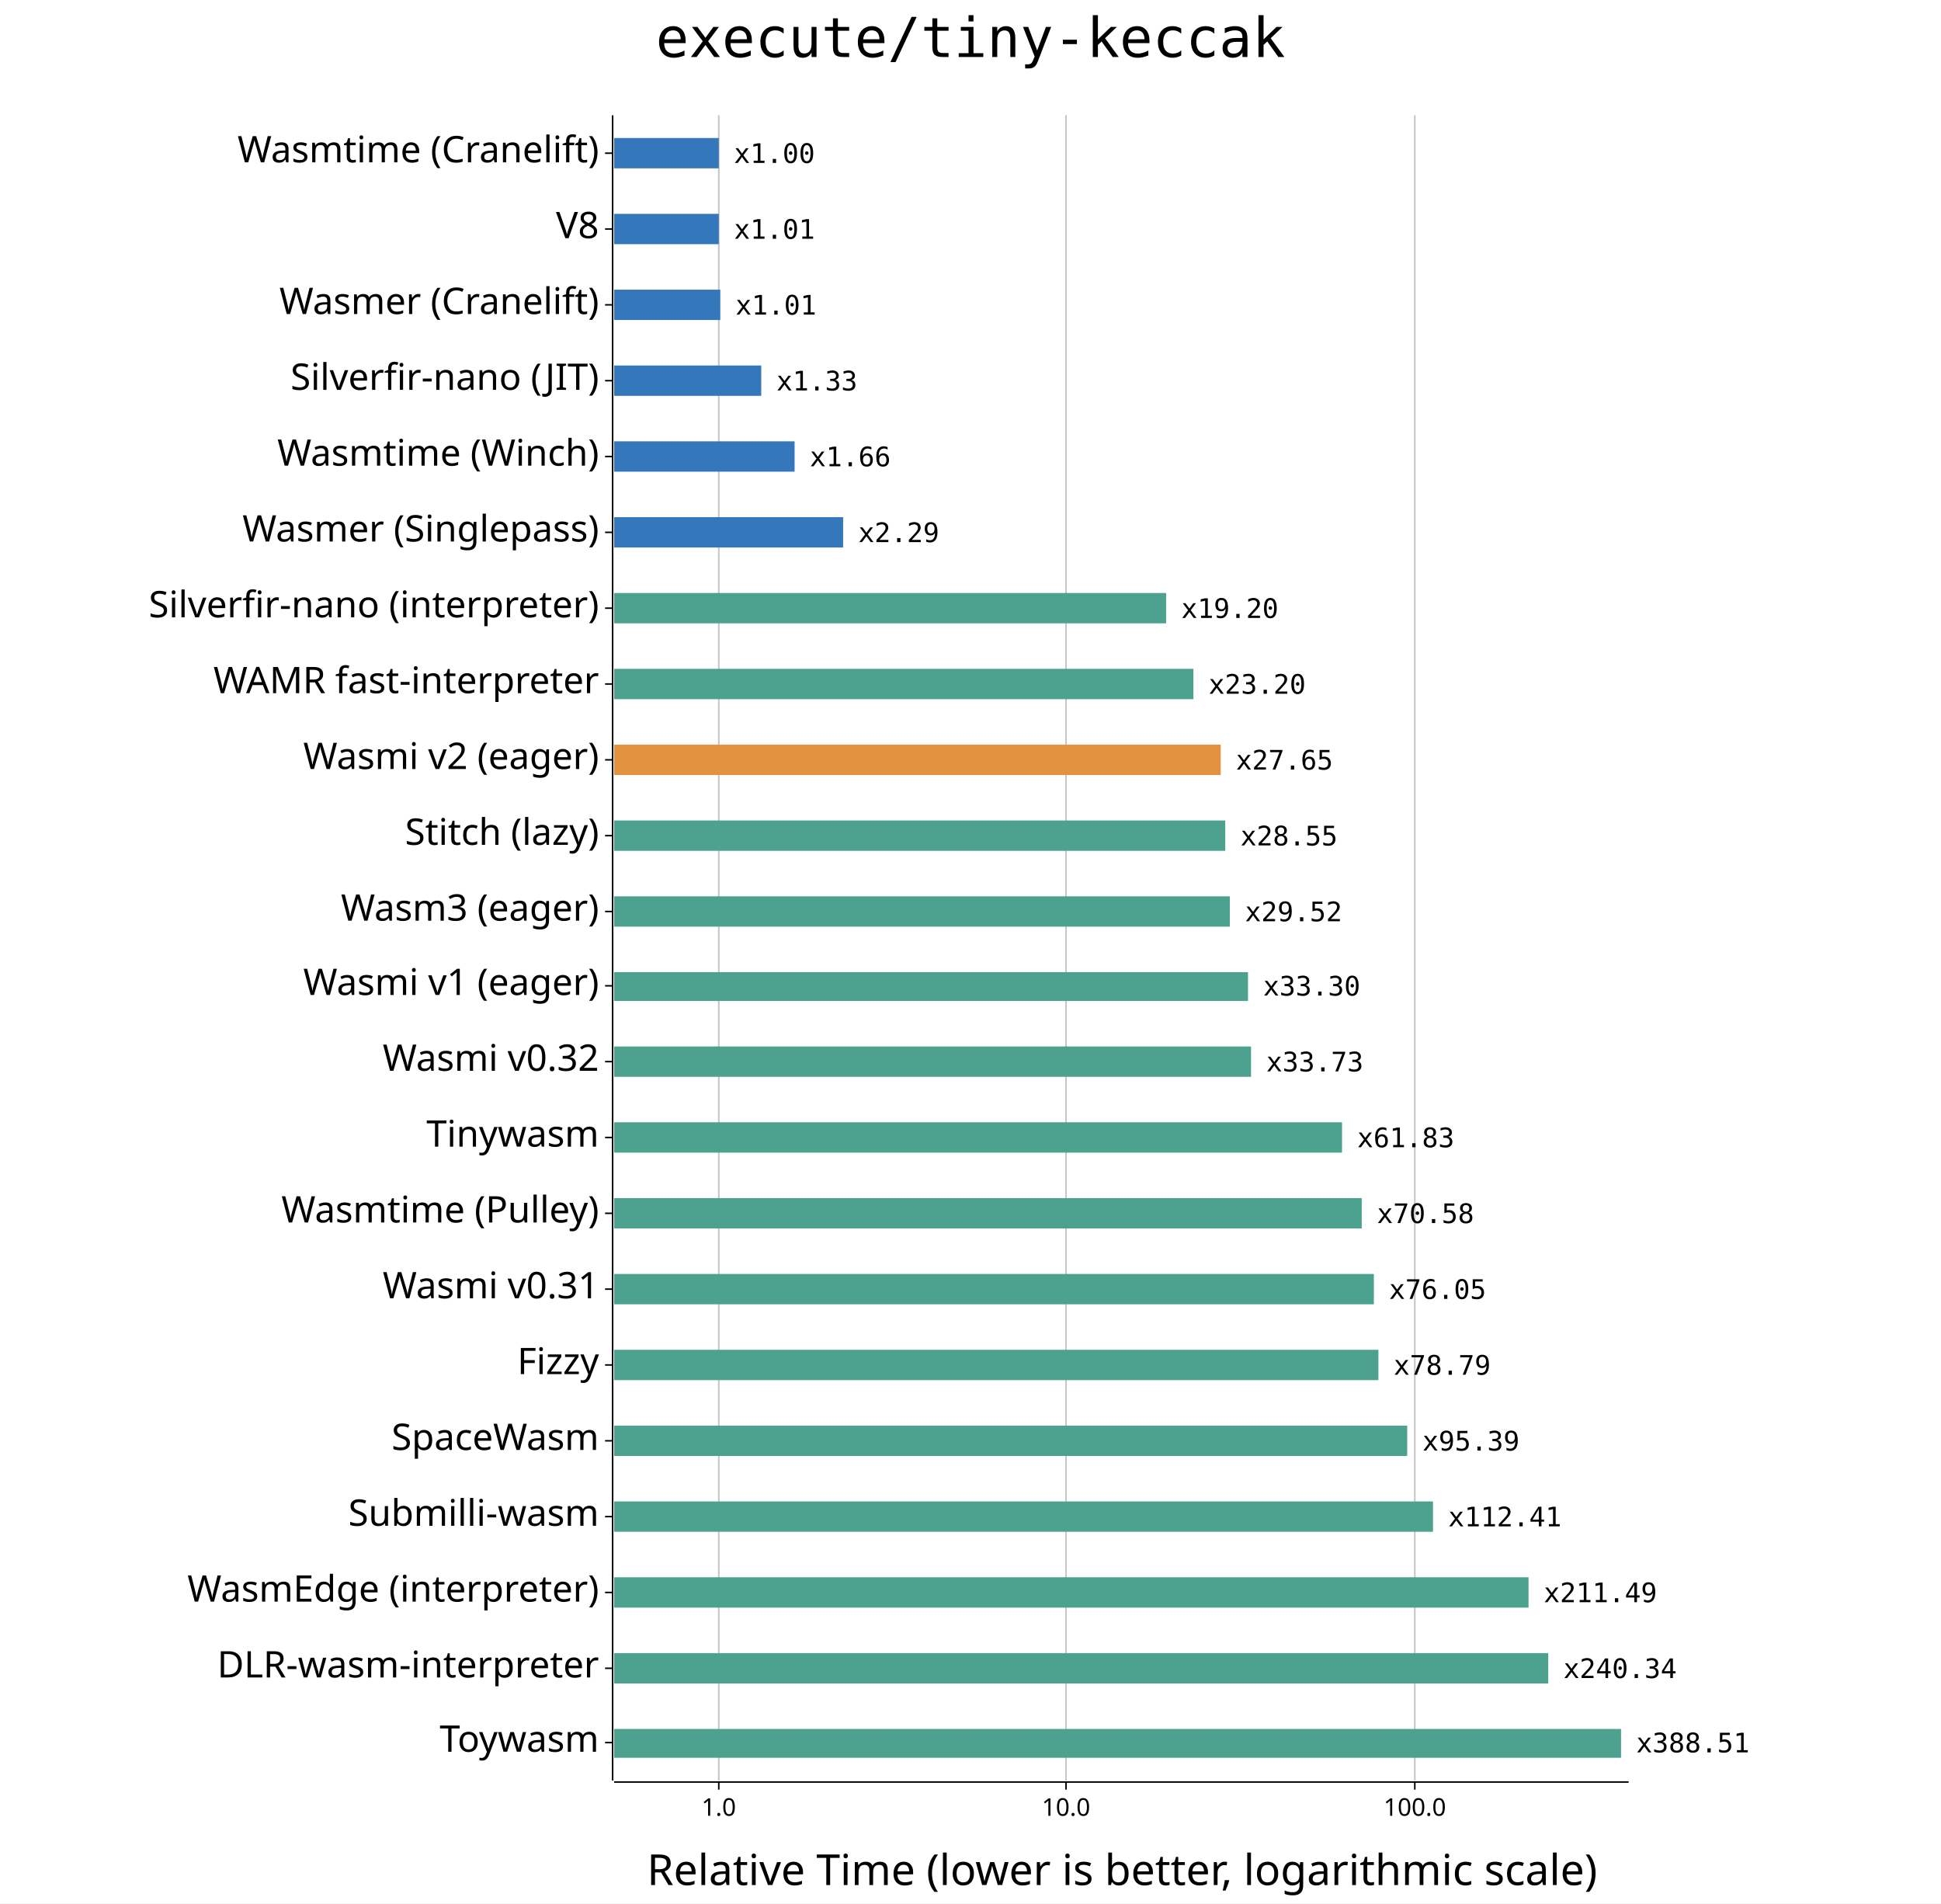
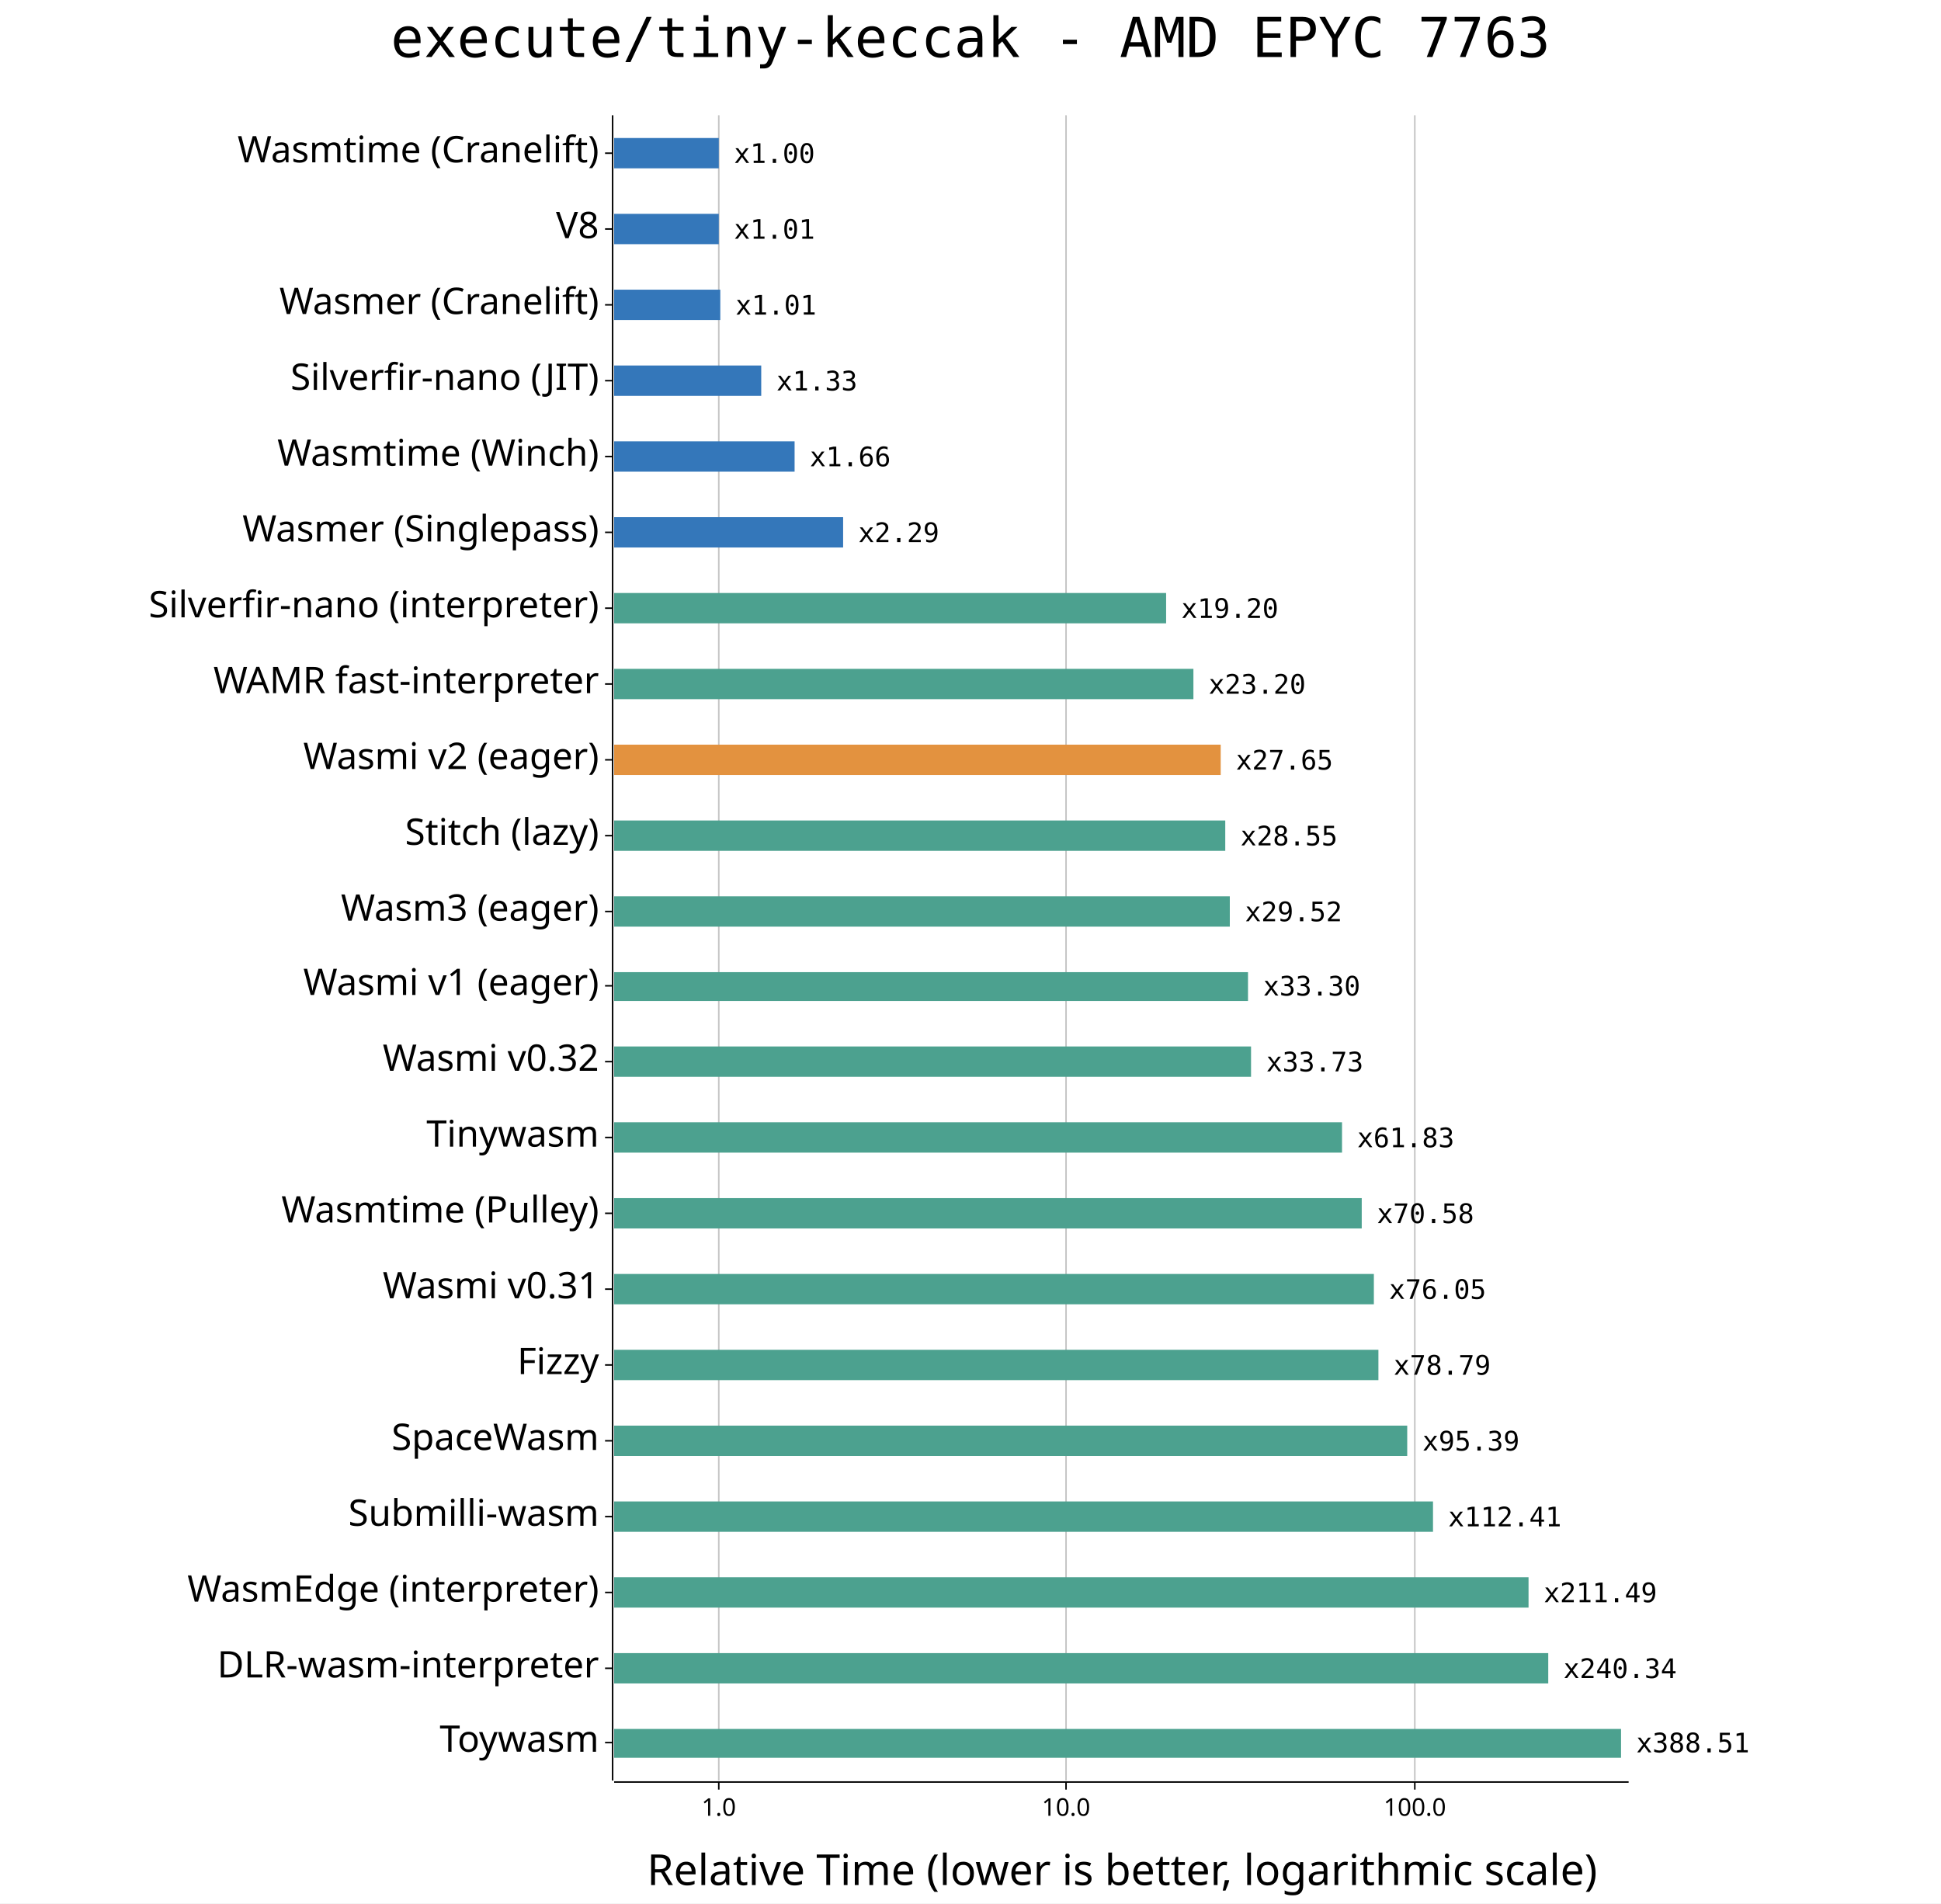
<svg xmlns="http://www.w3.org/2000/svg" width="1280" height="1255" viewBox="0 0 1280 1255">
  <rect x="0" y="0" width="1280" height="1255" opacity="1" fill="#FFFFFF" stroke="none" />
  <text x="640" y="10" dy="0.76em" text-anchor="middle" font-family="monospace" font-size="36.29" opacity="1" fill="#000000">
- execute/tiny-keccak
+ execute/tiny-keccak - AMD EPYC 7763
</text>
  <line opacity="0.1" stroke="#000000" stroke-width="1" x1="474" y1="1174" x2="474" y2="76" />
  <line opacity="0.1" stroke="#000000" stroke-width="1" x1="703" y1="1174" x2="703" y2="76" />
  <line opacity="0.1" stroke="#000000" stroke-width="1" x1="933" y1="1174" x2="933" y2="76" />
  <text x="5" y="625" dy="0.76em" text-anchor="middle" font-family="sans-serif" font-size="28.226" opacity="1" fill="#000000" transform="rotate(270, 5, 625)">

</text>
  <text x="740" y="1250" dy="-0.5ex" text-anchor="middle" font-family="sans-serif" font-size="28.226" opacity="1" fill="#000000">
Relative Time (lower is better, logarithmic scale)
</text>
  <line opacity="0.15" stroke="#000000" stroke-width="1" x1="474" y1="1174" x2="474" y2="76" />
  <line opacity="0.15" stroke="#000000" stroke-width="1" x1="703" y1="1174" x2="703" y2="76" />
  <line opacity="0.15" stroke="#000000" stroke-width="1" x1="933" y1="1174" x2="933" y2="76" />
  <polyline fill="none" opacity="1" stroke="#000000" stroke-width="1" points="404,76 404,1174 " />
  <text x="395" y="1149" dy="0.5ex" text-anchor="end" font-family="sans-serif" font-size="24.194" opacity="1" fill="#000000">
Toywasm
</text>
  <polyline fill="none" opacity="1" stroke="#000000" stroke-width="1" points="399,1149 404,1149 " />
  <text x="395" y="1100" dy="0.5ex" text-anchor="end" font-family="sans-serif" font-size="24.194" opacity="1" fill="#000000">
DLR-wasm-interpreter
</text>
  <polyline fill="none" opacity="1" stroke="#000000" stroke-width="1" points="399,1100 404,1100 " />
  <text x="395" y="1050" dy="0.5ex" text-anchor="end" font-family="sans-serif" font-size="24.194" opacity="1" fill="#000000">
WasmEdge (interpreter)
</text>
  <polyline fill="none" opacity="1" stroke="#000000" stroke-width="1" points="399,1050 404,1050 " />
  <text x="395" y="1000" dy="0.5ex" text-anchor="end" font-family="sans-serif" font-size="24.194" opacity="1" fill="#000000">
Submilli-wasm
</text>
  <polyline fill="none" opacity="1" stroke="#000000" stroke-width="1" points="399,1000 404,1000 " />
  <text x="395" y="950" dy="0.5ex" text-anchor="end" font-family="sans-serif" font-size="24.194" opacity="1" fill="#000000">
SpaceWasm
</text>
  <polyline fill="none" opacity="1" stroke="#000000" stroke-width="1" points="399,950 404,950 " />
  <text x="395" y="900" dy="0.5ex" text-anchor="end" font-family="sans-serif" font-size="24.194" opacity="1" fill="#000000">
Fizzy
</text>
  <polyline fill="none" opacity="1" stroke="#000000" stroke-width="1" points="399,900 404,900 " />
  <text x="395" y="850" dy="0.5ex" text-anchor="end" font-family="sans-serif" font-size="24.194" opacity="1" fill="#000000">
Wasmi v0.31
</text>
  <polyline fill="none" opacity="1" stroke="#000000" stroke-width="1" points="399,850 404,850 " />
  <text x="395" y="800" dy="0.5ex" text-anchor="end" font-family="sans-serif" font-size="24.194" opacity="1" fill="#000000">
Wasmtime (Pulley)
</text>
  <polyline fill="none" opacity="1" stroke="#000000" stroke-width="1" points="399,800 404,800 " />
  <text x="395" y="750" dy="0.5ex" text-anchor="end" font-family="sans-serif" font-size="24.194" opacity="1" fill="#000000">
Tinywasm
</text>
  <polyline fill="none" opacity="1" stroke="#000000" stroke-width="1" points="399,750 404,750 " />
  <text x="395" y="700" dy="0.5ex" text-anchor="end" font-family="sans-serif" font-size="24.194" opacity="1" fill="#000000">
Wasmi v0.32
</text>
  <polyline fill="none" opacity="1" stroke="#000000" stroke-width="1" points="399,700 404,700 " />
  <text x="395" y="650" dy="0.5ex" text-anchor="end" font-family="sans-serif" font-size="24.194" opacity="1" fill="#000000">
Wasmi v1 (eager)
</text>
  <polyline fill="none" opacity="1" stroke="#000000" stroke-width="1" points="399,650 404,650 " />
  <text x="395" y="601" dy="0.5ex" text-anchor="end" font-family="sans-serif" font-size="24.194" opacity="1" fill="#000000">
Wasm3 (eager)
</text>
  <polyline fill="none" opacity="1" stroke="#000000" stroke-width="1" points="399,601 404,601 " />
  <text x="395" y="551" dy="0.5ex" text-anchor="end" font-family="sans-serif" font-size="24.194" opacity="1" fill="#000000">
Stitch (lazy)
</text>
  <polyline fill="none" opacity="1" stroke="#000000" stroke-width="1" points="399,551 404,551 " />
  <text x="395" y="501" dy="0.5ex" text-anchor="end" font-family="sans-serif" font-size="24.194" opacity="1" fill="#000000">
Wasmi v2 (eager)
</text>
  <polyline fill="none" opacity="1" stroke="#000000" stroke-width="1" points="399,501 404,501 " />
  <text x="395" y="451" dy="0.5ex" text-anchor="end" font-family="sans-serif" font-size="24.194" opacity="1" fill="#000000">
WAMR fast-interpreter
</text>
  <polyline fill="none" opacity="1" stroke="#000000" stroke-width="1" points="399,451 404,451 " />
  <text x="395" y="401" dy="0.5ex" text-anchor="end" font-family="sans-serif" font-size="24.194" opacity="1" fill="#000000">
Silverfir-nano (interpreter)
</text>
  <polyline fill="none" opacity="1" stroke="#000000" stroke-width="1" points="399,401 404,401 " />
  <text x="395" y="351" dy="0.5ex" text-anchor="end" font-family="sans-serif" font-size="24.194" opacity="1" fill="#000000">
Wasmer (Singlepass)
</text>
  <polyline fill="none" opacity="1" stroke="#000000" stroke-width="1" points="399,351 404,351 " />
  <text x="395" y="301" dy="0.5ex" text-anchor="end" font-family="sans-serif" font-size="24.194" opacity="1" fill="#000000">
Wasmtime (Winch)
</text>
  <polyline fill="none" opacity="1" stroke="#000000" stroke-width="1" points="399,301 404,301 " />
  <text x="395" y="251" dy="0.5ex" text-anchor="end" font-family="sans-serif" font-size="24.194" opacity="1" fill="#000000">
Silverfir-nano (JIT)
</text>
  <polyline fill="none" opacity="1" stroke="#000000" stroke-width="1" points="399,251 404,251 " />
  <text x="395" y="201" dy="0.5ex" text-anchor="end" font-family="sans-serif" font-size="24.194" opacity="1" fill="#000000">
Wasmer (Cranelift)
</text>
  <polyline fill="none" opacity="1" stroke="#000000" stroke-width="1" points="399,201 404,201 " />
  <text x="395" y="151" dy="0.5ex" text-anchor="end" font-family="sans-serif" font-size="24.194" opacity="1" fill="#000000">
V8
</text>
  <polyline fill="none" opacity="1" stroke="#000000" stroke-width="1" points="399,151 404,151 " />
  <text x="395" y="101" dy="0.5ex" text-anchor="end" font-family="sans-serif" font-size="24.194" opacity="1" fill="#000000">
Wasmtime (Cranelift)
</text>
  <polyline fill="none" opacity="1" stroke="#000000" stroke-width="1" points="399,101 404,101 " />
  <polyline fill="none" opacity="1" stroke="#000000" stroke-width="1" points="405,1175 1074,1175 " />
  <text x="474" y="1185" dy="0.76em" text-anchor="middle" font-family="sans-serif" font-size="16.129" opacity="1" fill="#000000">
1.0
</text>
  <polyline fill="none" opacity="1" stroke="#000000" stroke-width="1" points="474,1175 474,1180 " />
  <text x="703" y="1185" dy="0.76em" text-anchor="middle" font-family="sans-serif" font-size="16.129" opacity="1" fill="#000000">
10.0
</text>
  <polyline fill="none" opacity="1" stroke="#000000" stroke-width="1" points="703,1175 703,1180 " />
  <text x="933" y="1185" dy="0.76em" text-anchor="middle" font-family="sans-serif" font-size="16.129" opacity="1" fill="#000000">
100.0
</text>
  <polyline fill="none" opacity="1" stroke="#000000" stroke-width="1" points="933,1175 933,1180 " />
-   <rect x="405" y="840" width="501" height="20" opacity="1" fill="#4CA18F" stroke="none" />
-   <rect x="405" y="291" width="119" height="20" opacity="1" fill="#3477BA" stroke="none" />
+   <rect x="405" y="1140" width="664" height="19" opacity="1" fill="#4CA18F" stroke="none" />
  <rect x="405" y="491" width="400" height="20" opacity="1" fill="#E3923F" stroke="none" />
  <rect x="405" y="241" width="97" height="20" opacity="1" fill="#3477BA" stroke="none" />
+   <rect x="405" y="1090" width="616" height="20" opacity="1" fill="#4CA18F" stroke="none" />
+   <rect x="405" y="690" width="420" height="20" opacity="1" fill="#4CA18F" stroke="none" />
+   <rect x="405" y="740" width="480" height="20" opacity="1" fill="#4CA18F" stroke="none" />
+   <rect x="405" y="940" width="523" height="20" opacity="1" fill="#4CA18F" stroke="none" />
+   <rect x="405" y="890" width="504" height="20" opacity="1" fill="#4CA18F" stroke="none" />
+   <rect x="405" y="591" width="406" height="20" opacity="1" fill="#4CA18F" stroke="none" />
  <rect x="405" y="990" width="540" height="20" opacity="1" fill="#4CA18F" stroke="none" />
-   <rect x="405" y="890" width="504" height="20" opacity="1" fill="#4CA18F" stroke="none" />
  <rect x="405" y="541" width="403" height="20" opacity="1" fill="#4CA18F" stroke="none" />
-   <rect x="405" y="740" width="480" height="20" opacity="1" fill="#4CA18F" stroke="none" />
+   <rect x="405" y="341" width="151" height="20" opacity="1" fill="#3477BA" stroke="none" />
+   <rect x="405" y="391" width="364" height="20" opacity="1" fill="#4CA18F" stroke="none" />
+   <rect x="405" y="141" width="69" height="20" opacity="1" fill="#3477BA" stroke="none" />
+   <rect x="405" y="840" width="501" height="20" opacity="1" fill="#4CA18F" stroke="none" />
+   <rect x="405" y="91" width="69" height="20" opacity="1" fill="#3477BA" stroke="none" />
+   <rect x="405" y="191" width="70" height="20" opacity="1" fill="#3477BA" stroke="none" />
+   <rect x="405" y="790" width="493" height="20" opacity="1" fill="#4CA18F" stroke="none" />
+   <rect x="405" y="1040" width="603" height="20" opacity="1" fill="#4CA18F" stroke="none" />
  <rect x="405" y="641" width="418" height="19" opacity="1" fill="#4CA18F" stroke="none" />
-   <rect x="405" y="141" width="69" height="20" opacity="1" fill="#3477BA" stroke="none" />
-   <rect x="405" y="341" width="151" height="20" opacity="1" fill="#3477BA" stroke="none" />
-   <rect x="405" y="1140" width="664" height="19" opacity="1" fill="#4CA18F" stroke="none" />
-   <rect x="405" y="1090" width="616" height="20" opacity="1" fill="#4CA18F" stroke="none" />
-   <rect x="405" y="391" width="364" height="20" opacity="1" fill="#4CA18F" stroke="none" />
-   <rect x="405" y="940" width="523" height="20" opacity="1" fill="#4CA18F" stroke="none" />
  <rect x="405" y="441" width="382" height="20" opacity="1" fill="#4CA18F" stroke="none" />
-   <rect x="405" y="1040" width="603" height="20" opacity="1" fill="#4CA18F" stroke="none" />
-   <rect x="405" y="591" width="406" height="20" opacity="1" fill="#4CA18F" stroke="none" />
-   <rect x="405" y="690" width="420" height="20" opacity="1" fill="#4CA18F" stroke="none" />
-   <rect x="405" y="790" width="493" height="20" opacity="1" fill="#4CA18F" stroke="none" />
-   <rect x="405" y="191" width="70" height="20" opacity="1" fill="#3477BA" stroke="none" />
-   <rect x="405" y="91" width="69" height="20" opacity="1" fill="#3477BA" stroke="none" />
+   <rect x="405" y="291" width="119" height="20" opacity="1" fill="#3477BA" stroke="none" />
  <text x="1079" y="1151" dy="0.5ex" text-anchor="start" font-family="monospace" font-size="17.742" opacity="1" fill="#000000">
x388.51
</text>
  <text x="1031" y="1102" dy="0.5ex" text-anchor="start" font-family="monospace" font-size="17.742" opacity="1" fill="#000000">
x240.34
</text>
  <text x="1018" y="1052" dy="0.5ex" text-anchor="start" font-family="monospace" font-size="17.742" opacity="1" fill="#000000">
x211.49
</text>
  <text x="955" y="1002" dy="0.5ex" text-anchor="start" font-family="monospace" font-size="17.742" opacity="1" fill="#000000">
x112.41
</text>
  <text x="938" y="952" dy="0.5ex" text-anchor="start" font-family="monospace" font-size="17.742" opacity="1" fill="#000000">
x95.39
</text>
  <text x="919" y="902" dy="0.5ex" text-anchor="start" font-family="monospace" font-size="17.742" opacity="1" fill="#000000">
x78.79
</text>
  <text x="916" y="852" dy="0.5ex" text-anchor="start" font-family="monospace" font-size="17.742" opacity="1" fill="#000000">
x76.05
</text>
  <text x="908" y="802" dy="0.5ex" text-anchor="start" font-family="monospace" font-size="17.742" opacity="1" fill="#000000">
x70.58
</text>
  <text x="895" y="752" dy="0.5ex" text-anchor="start" font-family="monospace" font-size="17.742" opacity="1" fill="#000000">
x61.83
</text>
  <text x="835" y="702" dy="0.5ex" text-anchor="start" font-family="monospace" font-size="17.742" opacity="1" fill="#000000">
x33.73
</text>
  <text x="833" y="652" dy="0.5ex" text-anchor="start" font-family="monospace" font-size="17.742" opacity="1" fill="#000000">
x33.30
</text>
  <text x="821" y="603" dy="0.5ex" text-anchor="start" font-family="monospace" font-size="17.742" opacity="1" fill="#000000">
x29.52
</text>
  <text x="818" y="553" dy="0.5ex" text-anchor="start" font-family="monospace" font-size="17.742" opacity="1" fill="#000000">
x28.55
</text>
  <text x="815" y="503" dy="0.5ex" text-anchor="start" font-family="monospace" font-size="17.742" opacity="1" fill="#000000">
x27.65
</text>
  <text x="797" y="453" dy="0.5ex" text-anchor="start" font-family="monospace" font-size="17.742" opacity="1" fill="#000000">
x23.20
</text>
  <text x="779" y="403" dy="0.5ex" text-anchor="start" font-family="monospace" font-size="17.742" opacity="1" fill="#000000">
x19.20
</text>
  <text x="566" y="353" dy="0.5ex" text-anchor="start" font-family="monospace" font-size="17.742" opacity="1" fill="#000000">
x2.29
</text>
  <text x="534" y="303" dy="0.5ex" text-anchor="start" font-family="monospace" font-size="17.742" opacity="1" fill="#000000">
x1.66
</text>
  <text x="512" y="253" dy="0.5ex" text-anchor="start" font-family="monospace" font-size="17.742" opacity="1" fill="#000000">
x1.33
</text>
  <text x="485" y="203" dy="0.5ex" text-anchor="start" font-family="monospace" font-size="17.742" opacity="1" fill="#000000">
x1.01
</text>
  <text x="484" y="153" dy="0.5ex" text-anchor="start" font-family="monospace" font-size="17.742" opacity="1" fill="#000000">
x1.01
</text>
  <text x="484" y="103" dy="0.5ex" text-anchor="start" font-family="monospace" font-size="17.742" opacity="1" fill="#000000">
x1.00
</text>
</svg>
